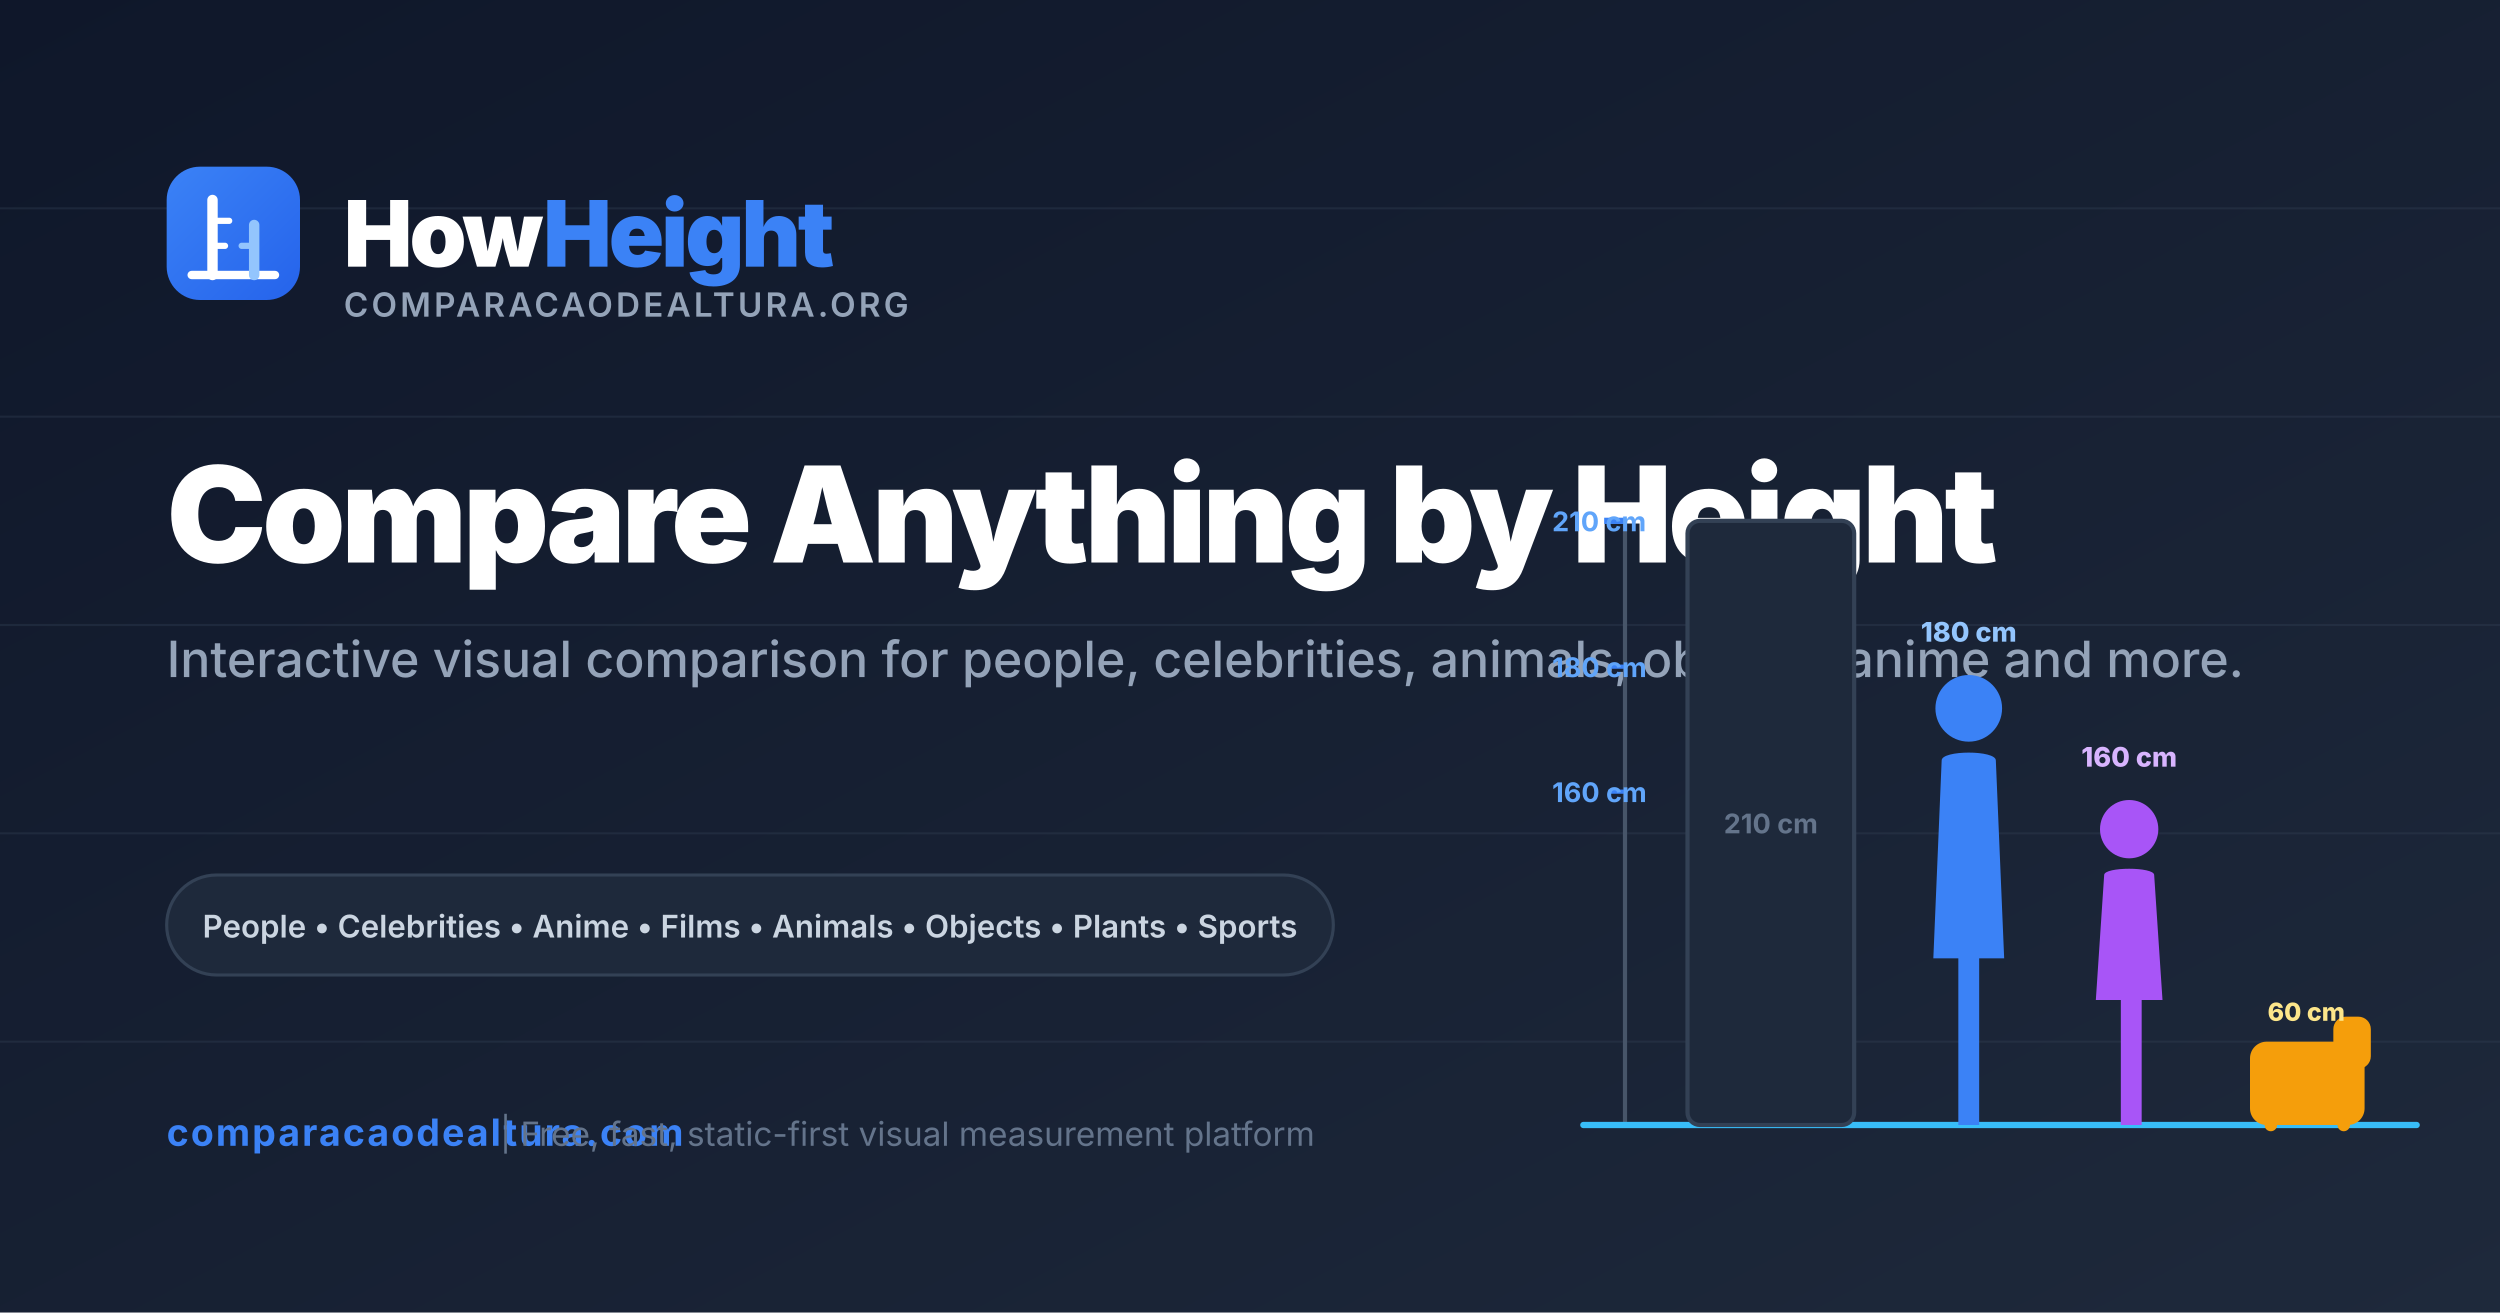
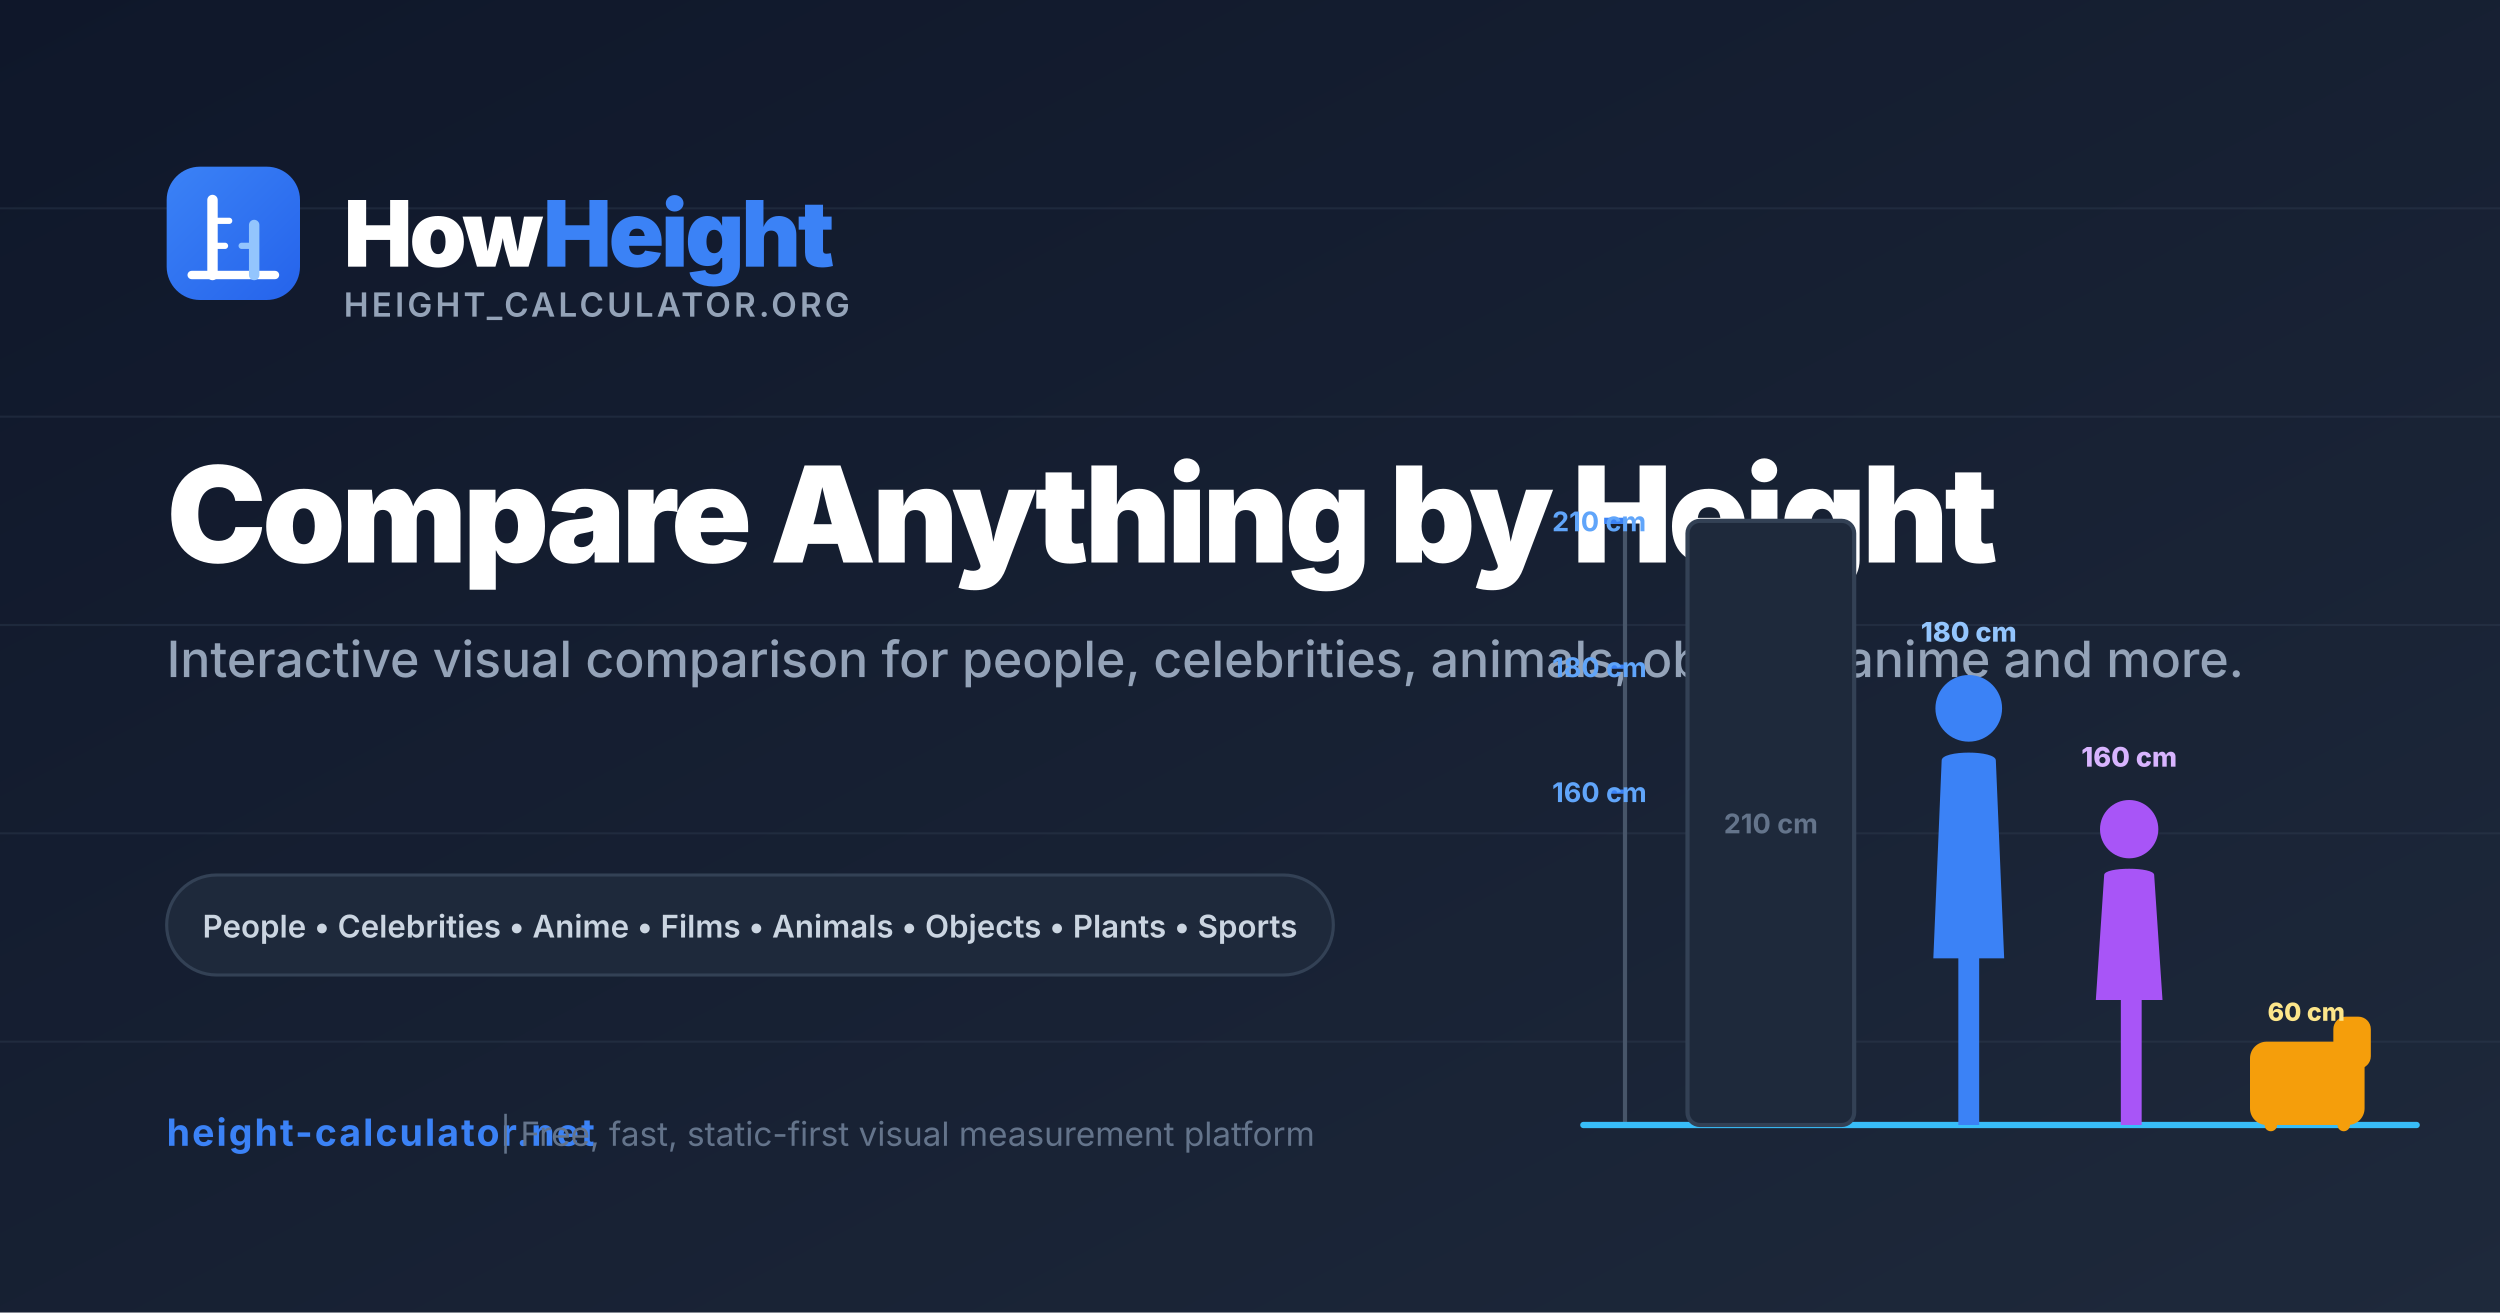
<svg xmlns="http://www.w3.org/2000/svg" viewBox="0 0 1200 630" width="1200" height="630">
  <defs>
    <linearGradient id="bg" x1="0%" y1="0%" x2="100%" y2="100%">
      <stop offset="0%" stop-color="#0f172a" />
      <stop offset="100%" stop-color="#1e293b" />
    </linearGradient>
    <linearGradient id="brandGrad" x1="0%" y1="0%" x2="100%" y2="100%">
      <stop offset="0%" stop-color="#3b82f6" />
      <stop offset="100%" stop-color="#2563eb" />
    </linearGradient>
  </defs>
  <rect width="1200" height="630" fill="url(#bg)" />
  <g stroke="#334155" stroke-width="1" opacity="0.35">
    <line x1="0" y1="100" x2="1200" y2="100" />
    <line x1="0" y1="200" x2="1200" y2="200" />
    <line x1="0" y1="300" x2="1200" y2="300" />
    <line x1="0" y1="400" x2="1200" y2="400" />
    <line x1="0" y1="500" x2="1200" y2="500" />
  </g>
  <g transform="translate(80, 80)">
    <rect width="64" height="64" rx="16" fill="url(#brandGrad)" />
    <line x1="12" y1="52" x2="52" y2="52" stroke="#ffffff" stroke-width="4" stroke-linecap="round" />
    <line x1="22" y1="52" x2="22" y2="16" stroke="#ffffff" stroke-width="5" stroke-linecap="round" />
    <line x1="22" y1="26" x2="30" y2="26" stroke="#ffffff" stroke-width="3" stroke-linecap="round" />
    <line x1="22" y1="38" x2="28" y2="38" stroke="#ffffff" stroke-width="3" stroke-linecap="round" />
    <line x1="42" y1="52" x2="42" y2="28" stroke="#93c5fd" stroke-width="5" stroke-linecap="round" />
    <line x1="36" y1="38" x2="42" y2="38" stroke="#93c5fd" stroke-width="3" stroke-linecap="round" />
  </g>
  <text x="165" y="128" font-family="'Inter', sans-serif" font-size="44" font-weight="900" fill="#ffffff" letter-spacing="-1.5">
    How<tspan fill="#3b82f6">Height</tspan>
  </text>
  <text x="165" y="152" font-family="'Inter', sans-serif" font-size="16" font-weight="600" fill="#94a3b8" letter-spacing="1.5">
-     COMPARACAODEALTURA.ORG
+     HEIGHT_CALCULATOR.ORG
  </text>
  <text x="80" y="270" font-family="'Inter', sans-serif" font-size="64" font-weight="900" fill="#ffffff" letter-spacing="-2">
    Compare Anything by Height
  </text>
  <text x="80" y="325" font-family="'Inter', sans-serif" font-size="24" font-weight="500" fill="#94a3b8">
    Interactive visual comparison for people, celebrities, animals, objects, anime and more.
  </text>
  <g transform="translate(740, 220)">
    <line x1="40" y1="320" x2="40" y2="30" stroke="#475569" stroke-width="2" />
    <line x1="30" y1="30" x2="40" y2="30" stroke="#3b82f6" stroke-width="3" />
    <text x="5" y="35" font-family="'Inter', sans-serif" font-size="13" font-weight="700" fill="#60a5fa">210 cm</text>
    <line x1="32" y1="100" x2="40" y2="100" stroke="#3b82f6" stroke-width="2" />
    <text x="5" y="105" font-family="'Inter', sans-serif" font-size="13" font-weight="700" fill="#60a5fa">180 cm</text>
    <line x1="32" y1="160" x2="40" y2="160" stroke="#3b82f6" stroke-width="2" />
    <text x="5" y="165" font-family="'Inter', sans-serif" font-size="13" font-weight="700" fill="#60a5fa">160 cm</text>
    <line x1="20" y1="320" x2="420" y2="320" stroke="#38bdf8" stroke-width="3" stroke-linecap="round" />
    <rect x="70" y="30" width="80" height="290" rx="6" fill="#1e293b" stroke="#334155" stroke-width="2" />
    <text x="110" y="180" font-family="'Inter', sans-serif" font-size="13" font-weight="700" fill="#64748b" text-anchor="middle">210 cm</text>
    <g transform="translate(180, 100)">
      <circle cx="25" cy="20" r="16" fill="#3b82f6" />
      <path d="M12 45 C12 40, 38 40, 38 45 L42 140 L30 140 L30 220 L20 220 L20 140 L8 140 Z" fill="#3b82f6" />
      <text x="25" y="-12" font-family="'Inter', sans-serif" font-size="13" font-weight="800" fill="#93c5fd" text-anchor="middle">180 cm</text>
    </g>
    <g transform="translate(260, 160)">
      <circle cx="22" cy="18" r="14" fill="#a855f7" />
      <path d="M10 40 C10 36, 34 36, 34 40 L38 100 L28 100 L28 160 L18 160 L18 100 L6 100 Z" fill="#a855f7" />
      <text x="22" y="-12" font-family="'Inter', sans-serif" font-size="13" font-weight="800" fill="#d8b4fe" text-anchor="middle">160 cm</text>
    </g>
    <g transform="translate(340, 260)">
      <rect x="0" y="20" width="55" height="40" rx="8" fill="#f59e0b" />
      <rect x="40" y="8" width="18" height="25" rx="6" fill="#f59e0b" />
      <line x1="10" y1="60" x2="10" y2="60" stroke="#f59e0b" stroke-width="6" stroke-linecap="round" />
      <line x1="45" y1="60" x2="45" y2="60" stroke="#f59e0b" stroke-width="6" stroke-linecap="round" />
      <text x="27" y="10" font-family="'Inter', sans-serif" font-size="12" font-weight="800" fill="#fde68a" text-anchor="middle">60 cm</text>
    </g>
  </g>
  <g transform="translate(80, 420)">
    <rect x="0" y="0" width="560" height="48" rx="24" fill="#1e293b" stroke="#334155" stroke-width="1.5" />
    <text x="280" y="30" font-family="'Inter', sans-serif" font-size="15" font-weight="600" fill="#cbd5e1" text-anchor="middle">
      People • Celebrities • Anime • Films • Animals • Objects • Plants • Sports
    </text>
  </g>
  <text x="80" y="550" font-family="'Inter', sans-serif" font-size="18" font-weight="700" fill="#3b82f6" letter-spacing="1">
-     comparacaodealtura.com
+     height-calculator.net
  </text>
  <text x="240" y="550" font-family="'Inter', sans-serif" font-size="16" font-weight="400" fill="#64748b">
    | Free, fast, static-first visual measurement platform
  </text>
</svg>
